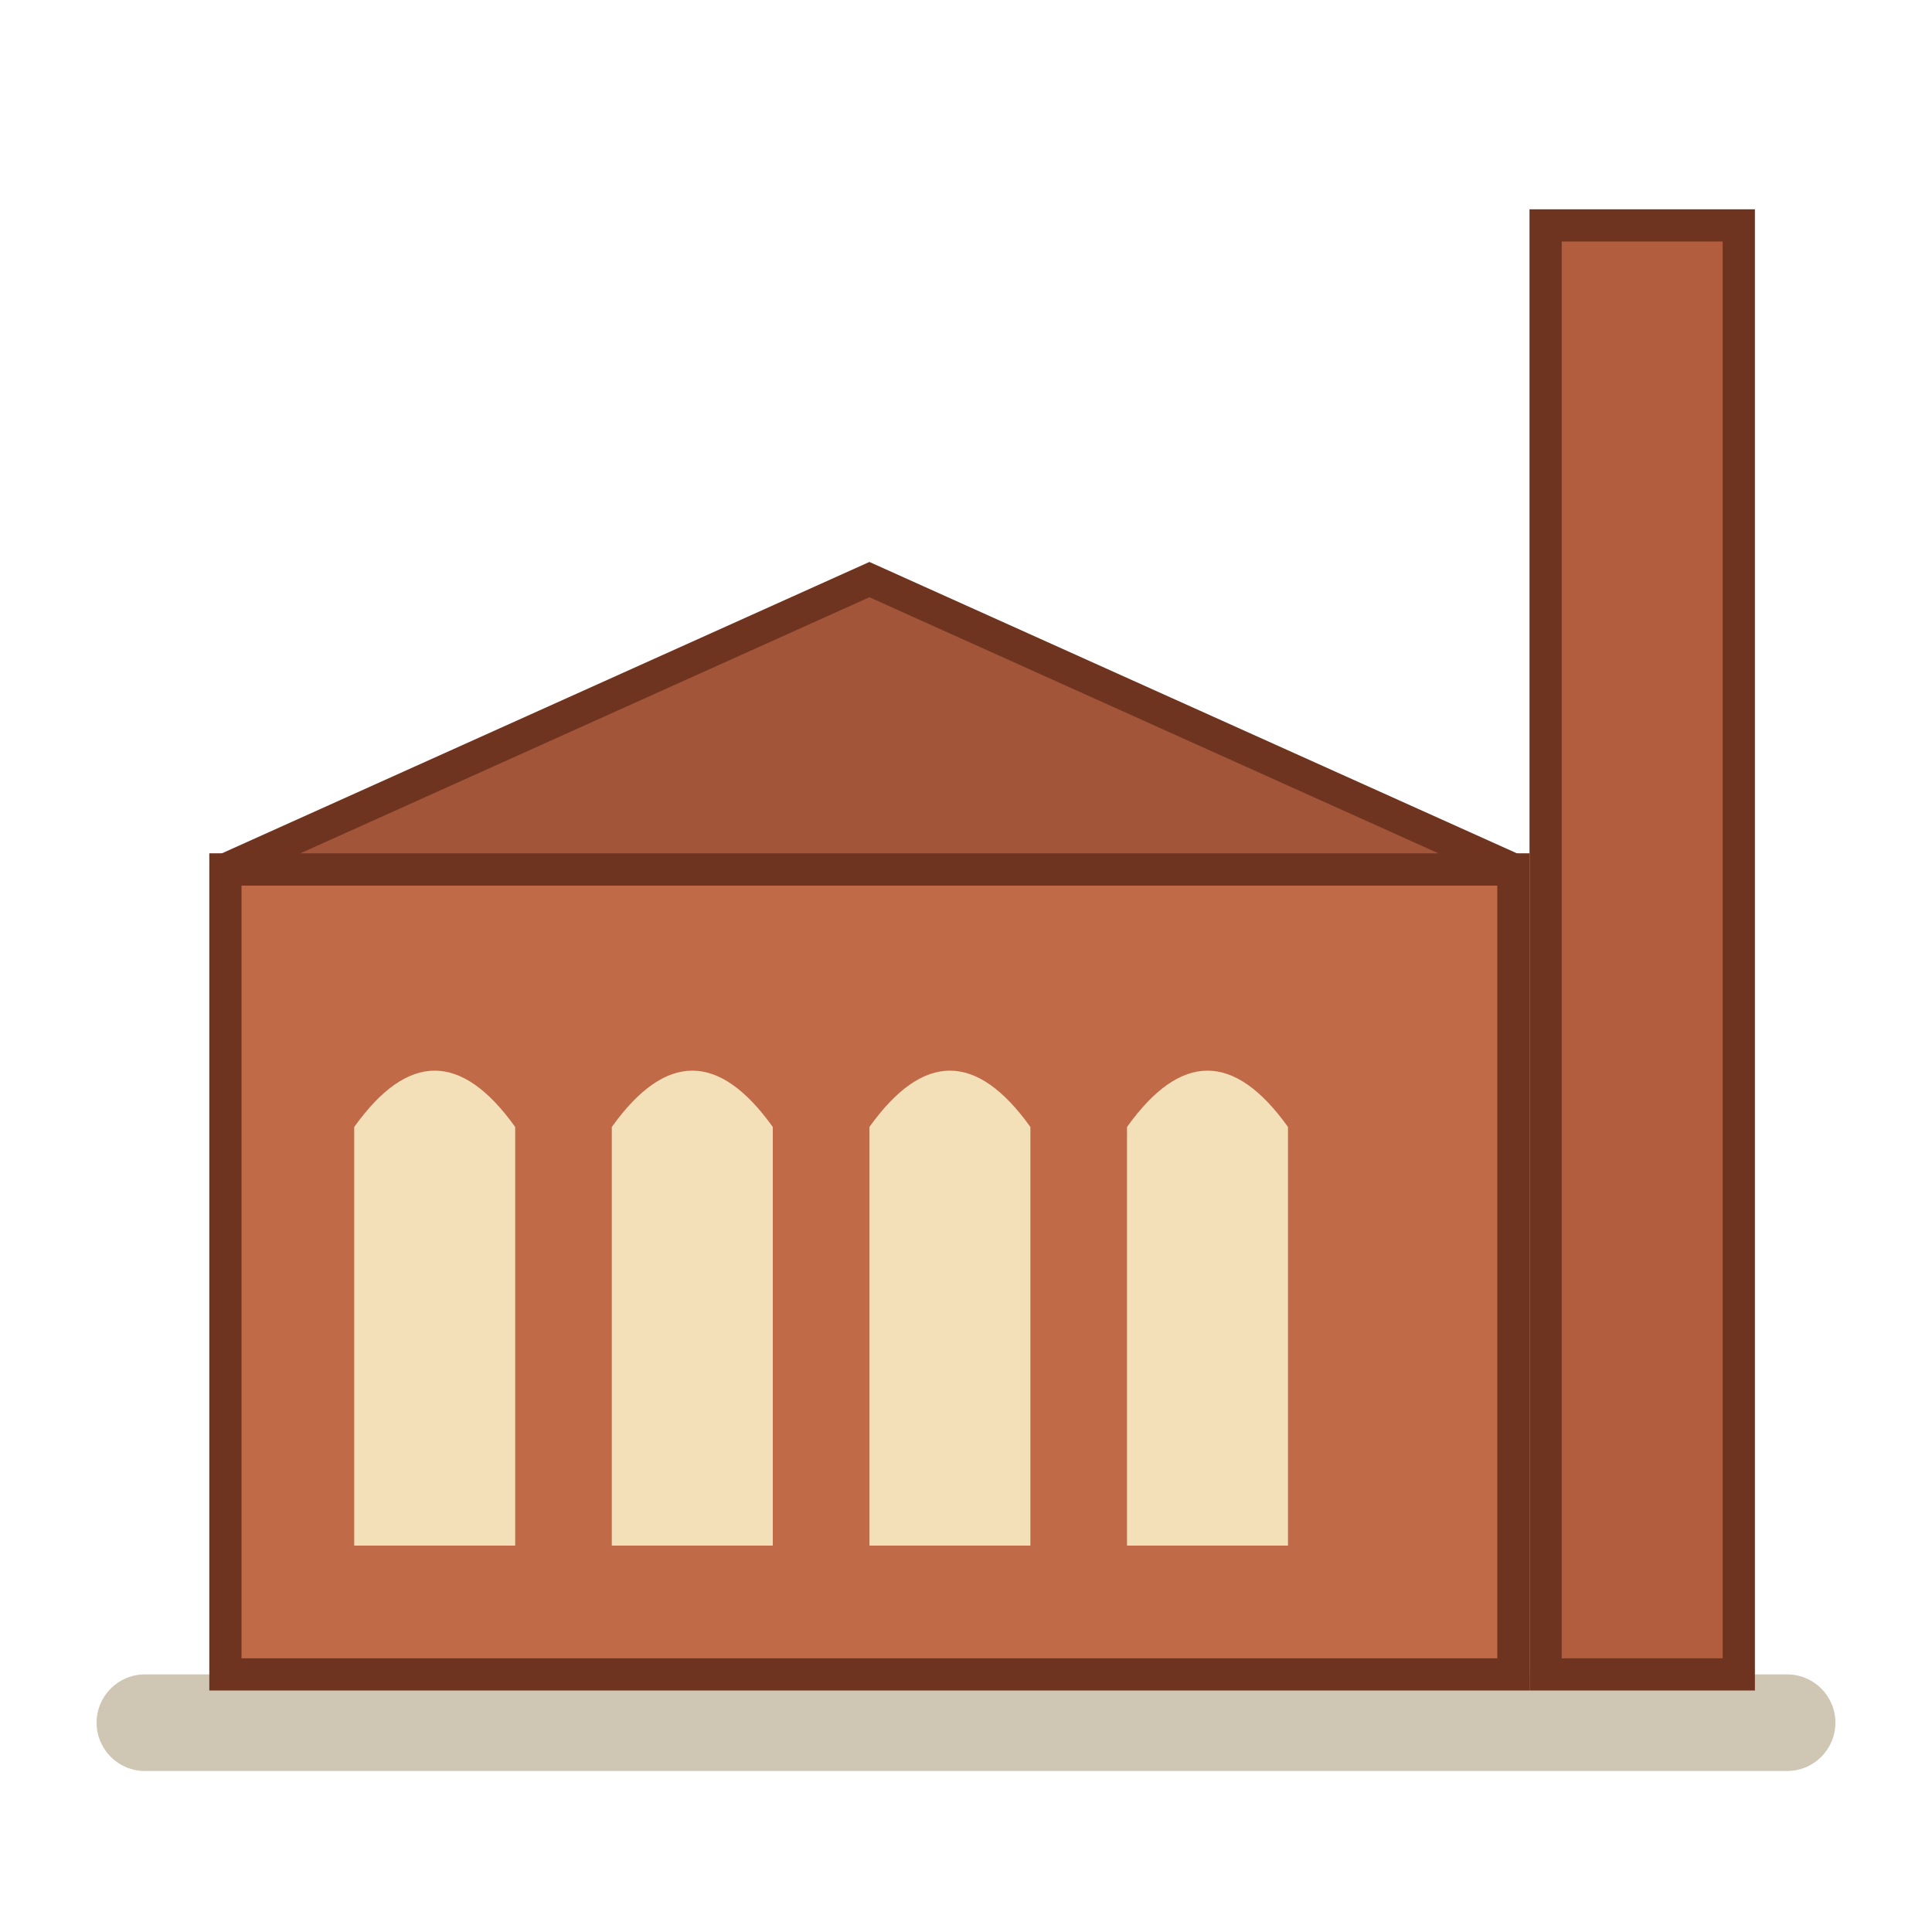
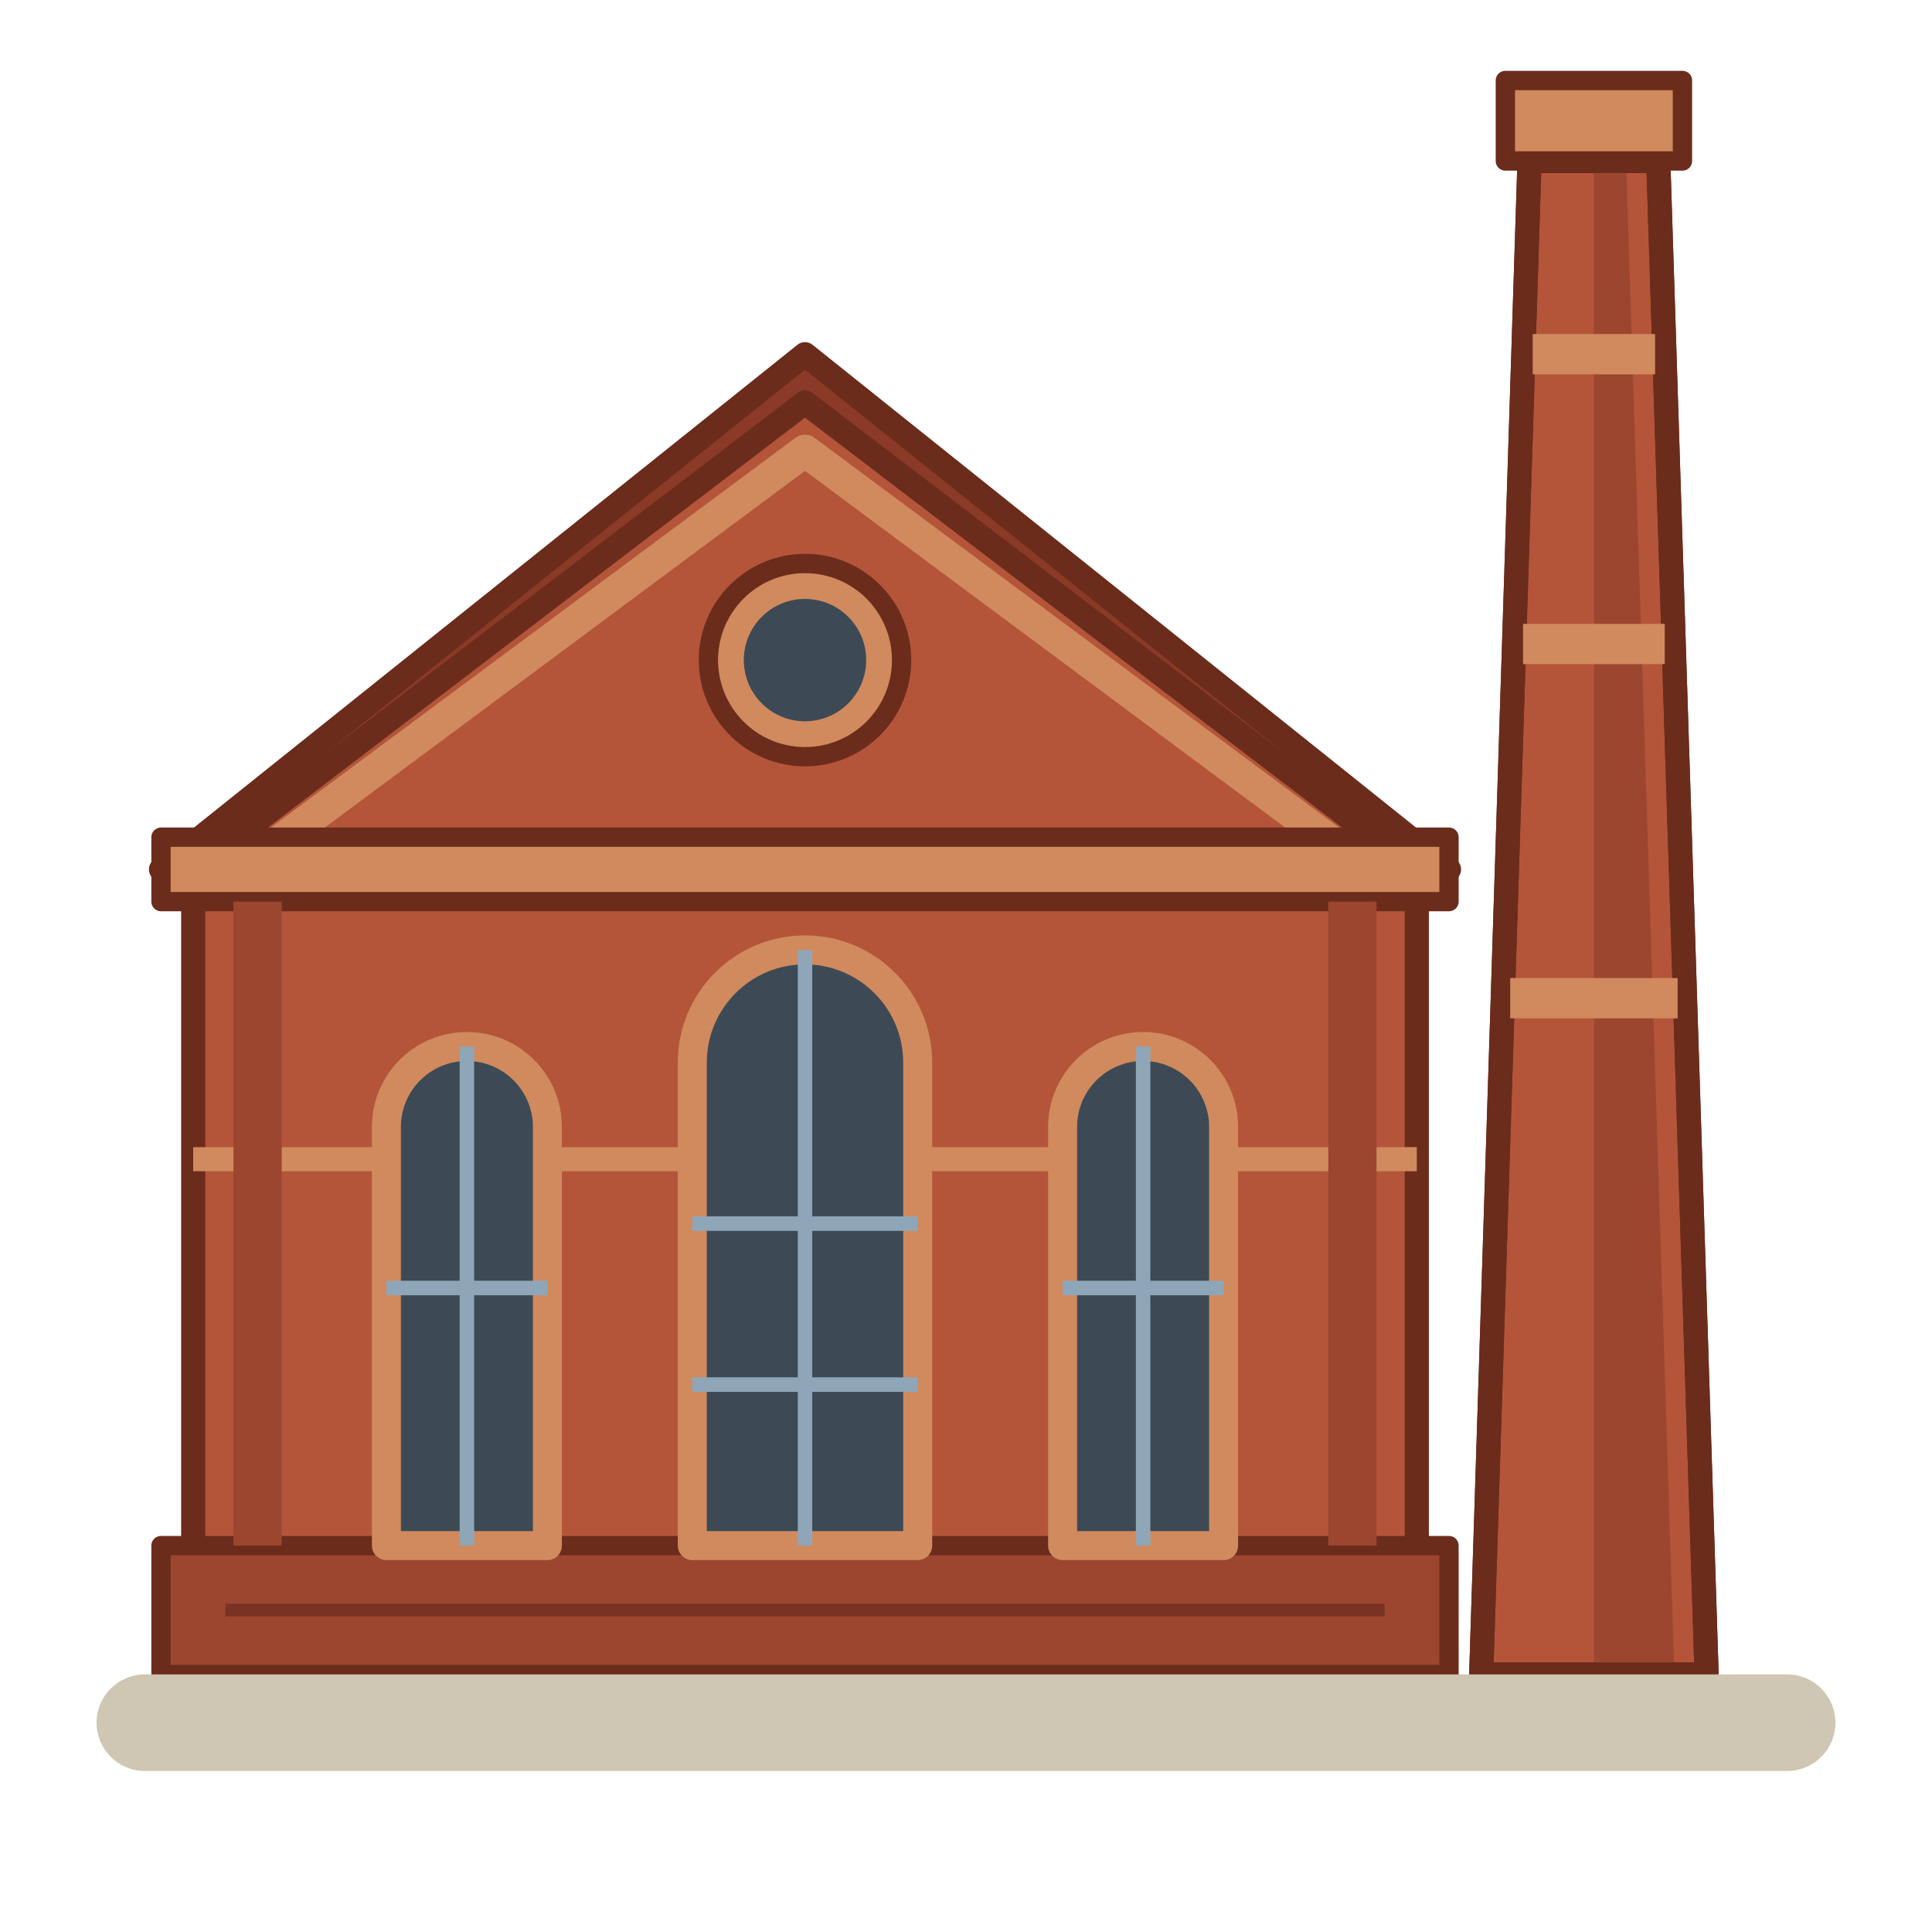
<svg xmlns="http://www.w3.org/2000/svg" viewBox="0 0 120 120">
+   <g stroke-linejoin="round">
+     <path d="M92 104 L95 10 H103 L106 104 Z" fill="#b4553a" stroke="#6b2c1c" stroke-width="1.5" />
+     <path d="M99 10 L101 10 L104 104 H99 Z" fill="#9c4630" />
+     <path d="M92 104 L95 10 H103 L106 104 Z" fill="none" stroke="#6b2c1c" stroke-width="1.5" />
+     <rect x="93.5" y="5" width="11" height="5" fill="#d08a5e" stroke="#6b2c1c" stroke-width="1.2" />
+     <path d="M95.2 22 H102.8 M94.6 40 H103.4 M93.8 62 H104.2" stroke="#d08a5e" stroke-width="2.5" />
+     <path d="M10 54 L50 22 L90 54 Z" fill="#8a3a26" stroke="#6b2c1c" stroke-width="1.5" />
+     <path d="M12 104 V54 L50 25 L88 54 V104 Z" fill="#b4553a" stroke="#6b2c1c" stroke-width="1.5" />
+     <path d="M15 54 L50 28 L85 54" fill="none" stroke="#d08a5e" stroke-width="2" />
+     <rect x="10" y="52" width="80" height="4" fill="#d08a5e" stroke="#6b2c1c" stroke-width="1.2" />
+     <rect x="10" y="96" width="80" height="8" fill="#9c4630" stroke="#6b2c1c" stroke-width="1.2" />
+     <path d="M12 72 H88" stroke="#d08a5e" stroke-width="1.5" />
+     <path d="M16 56 V96 M84 56 V96" stroke="#9c4630" stroke-width="3" />
+     <circle cx="50" cy="41" r="6" fill="#d08a5e" stroke="#6b2c1c" stroke-width="1.2" />
+     <circle cx="50" cy="41" r="3.8" fill="#3d4a55" />
+     <g fill="#3d4a55" stroke="#d08a5e" stroke-width="1.8">
+       <path d="M43 96 V66 A7 7 0 0 1 57 66 V96 Z" />
+       <path d="M24 96 V70 A5 5 0 0 1 34 70 V96 Z" />
+       <path d="M66 96 V70 A5 5 0 0 1 76 70 V96 Z" />
+     </g>
+     <path d="M50 59 V96 M43 76 H57 M43 86 H57 M29 65 V96 M24 80 H34 M71 65 V96 M66 80 H76" stroke="#8fa6b8" stroke-width="0.9" />
+     <path d="M14 100 H86" stroke="#7a3322" stroke-width="0.8" />
+   </g>
  <rect x="6" y="104" width="108" height="6" rx="3" fill="#cfc6b3" />
-   <rect x="14" y="54" width="80" height="50" fill="#c06a48" stroke="#6e3420" stroke-width="2" />
-   <polygon points="14,54 54,36 94,54" fill="#a3553a" stroke="#6e3420" stroke-width="2" />
-   <rect x="96" y="14" width="12" height="90" fill="#b25e3e" stroke="#6e3420" stroke-width="2" />
-   <path d="M22 96 V70 Q27 63 32 70 V96 Z" fill="#f3dfb8" />
-   <path d="M38 96 V70 Q43 63 48 70 V96 Z" fill="#f3dfb8" />
-   <path d="M54 96 V70 Q59 63 64 70 V96 Z" fill="#f3dfb8" />
-   <path d="M70 96 V70 Q75 63 80 70 V96 Z" fill="#f3dfb8" />
</svg>
